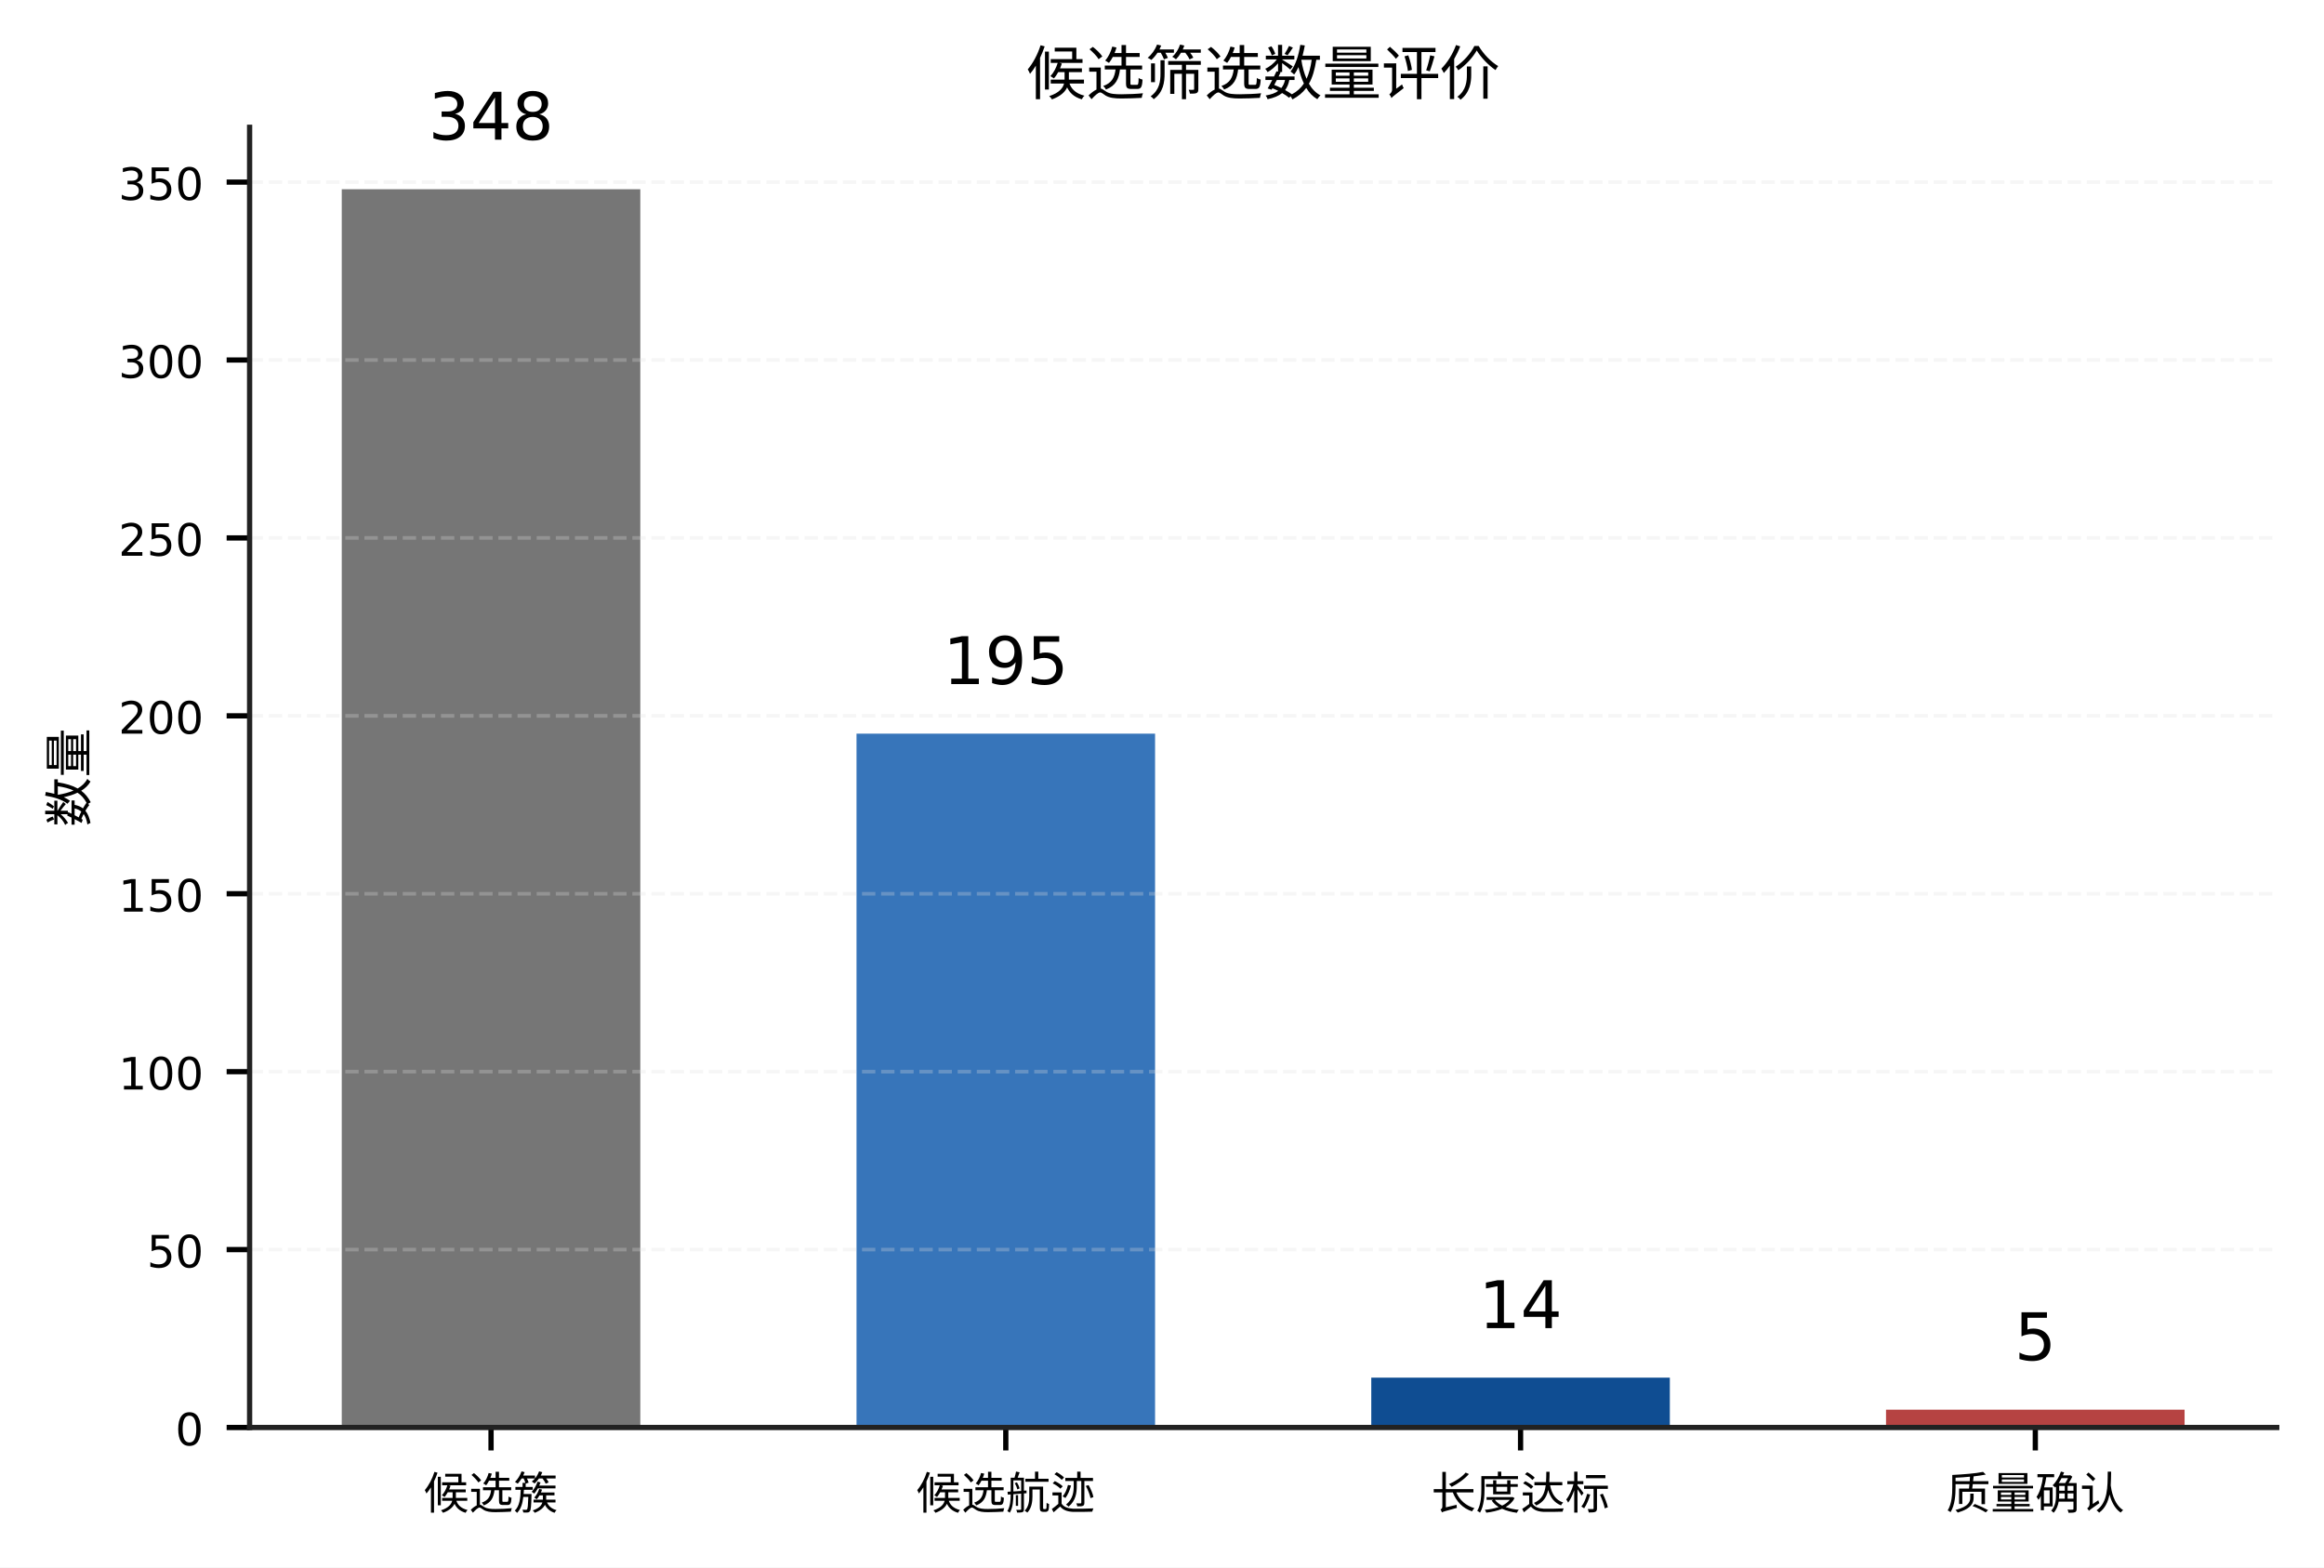
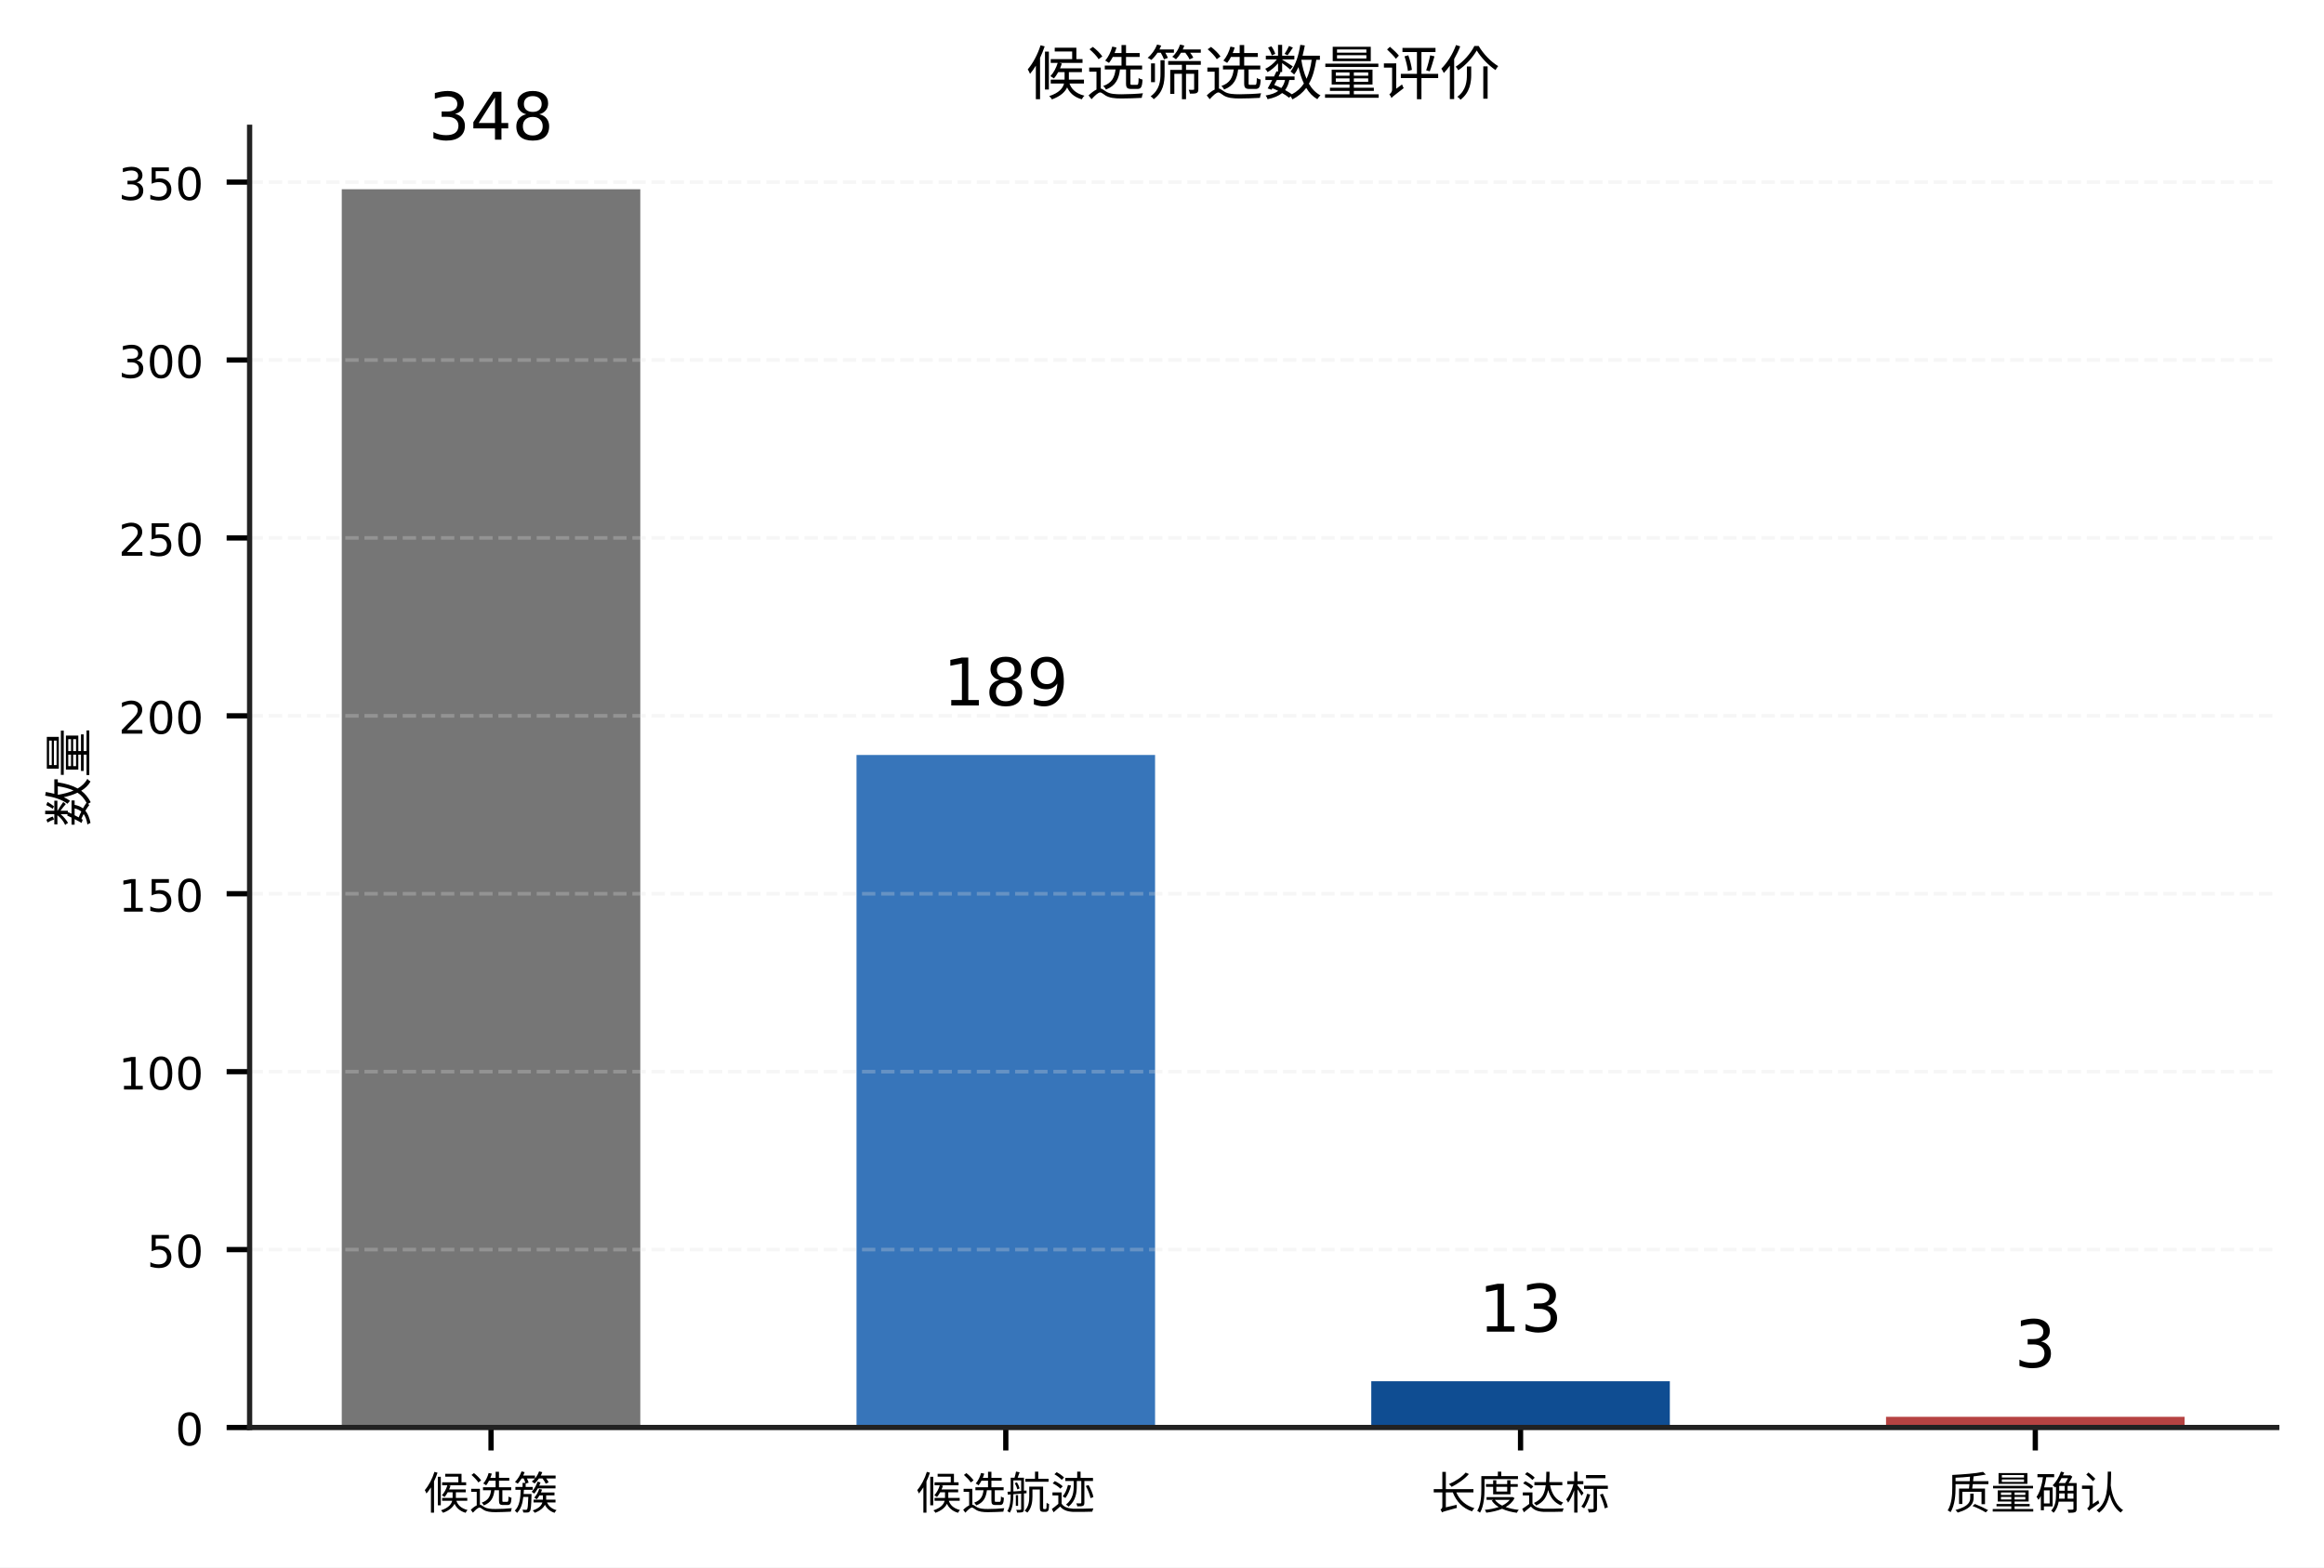
<svg xmlns="http://www.w3.org/2000/svg" xmlns:xlink="http://www.w3.org/1999/xlink" width="354pt" height="238.8pt" viewBox="0 0 354 238.8" version="1.1">
  <defs>
    <style type="text/css">*{stroke-linejoin: round; stroke-linecap: butt}</style>
  </defs>
  <g id="figure_1">
    <g id="patch_1">
      <path d="M 0 238.8  L 354 238.8  L 354 0  L 0 0  z " style="fill: #ffffff" />
    </g>
    <g id="axes_1">
      <g id="patch_2">
        <path d="M 38.022 217.473  L 346.8 217.473  L 346.8 19.394  L 38.022 19.394  z " style="fill: #ffffff" />
      </g>
      <g id="patch_3">
-         <path d="M 52.058 217.473  L 97.535 217.473  L 97.535 28.827  L 52.058 28.827  z " clip-path="url(#pd9af9efe79)" style="fill: #767676" />
+         <path d="M 52.058 217.473  L 97.535 217.473  L 97.535 28.827  L 52.058 28.827  z " clip-path="url(#pa9703ee224)" style="fill: #767676" />
      </g>
      <g id="patch_4">
-         <path d="M 130.467 217.473  L 175.945 217.473  L 175.945 111.766  L 130.467 111.766  z " clip-path="url(#pd9af9efe79)" style="fill: #3775ba" />
+         <path d="M 130.467 217.473  L 175.945 217.473  L 175.945 115.019  L 130.467 115.019  z " clip-path="url(#pa9703ee224)" style="fill: #3775ba" />
      </g>
      <g id="patch_5">
-         <path d="M 208.877 217.473  L 254.355 217.473  L 254.355 209.884  L 208.877 209.884  z " clip-path="url(#pd9af9efe79)" style="fill: #0f4d92" />
+         <path d="M 208.877 217.473  L 254.355 217.473  L 254.355 210.426  L 208.877 210.426  z " clip-path="url(#pa9703ee224)" style="fill: #0f4d92" />
      </g>
      <g id="patch_6">
-         <path d="M 287.287 217.473  L 332.764 217.473  L 332.764 214.763  L 287.287 214.763  z " clip-path="url(#pd9af9efe79)" style="fill: #b64342" />
+         <path d="M 287.287 217.473  L 332.764 217.473  L 332.764 215.847  L 287.287 215.847  z " clip-path="url(#pa9703ee224)" style="fill: #b64342" />
      </g>
      <g id="matplotlib.axis_1">
        <g id="xtick_1">
          <g id="line2d_1">
            <defs>
-               <path id="m3b1bb23ee9" d="M 0 0  L 0 3.5  " style="stroke: #000000; stroke-width: 0.8" />
+               <path id="m81228df86b" d="M 0 0  L 0 3.5  " style="stroke: #000000; stroke-width: 0.8" />
            </defs>
            <g>
-               <use xlink:href="#m3b1bb23ee9" x="74.797" y="217.473" style="stroke: #000000; stroke-width: 0.8" />
+               <use xlink:href="#m81228df86b" x="74.797" y="217.473" style="stroke: #000000; stroke-width: 0.8" />
            </g>
          </g>
          <g id="text_1">
            <text style="font-size: 6.8px; font-family: 'Microsoft YaHei', 'SimHei', 'Arial Unicode MS', 'DejaVu Sans', sans-serif; text-anchor: middle" x="74.797" y="229.909" transform="rotate(-0 74.79656 229.9091)">候选簇</text>
          </g>
        </g>
        <g id="xtick_2">
          <g id="line2d_2">
            <g>
-               <use xlink:href="#m3b1bb23ee9" x="153.206" y="217.473" style="stroke: #000000; stroke-width: 0.8" />
+               <use xlink:href="#m81228df86b" x="153.206" y="217.473" style="stroke: #000000; stroke-width: 0.8" />
            </g>
          </g>
          <g id="text_2">
            <text style="font-size: 6.8px; font-family: 'Microsoft YaHei', 'SimHei', 'Arial Unicode MS', 'DejaVu Sans', sans-serif; text-anchor: middle" x="153.206" y="229.909" transform="rotate(-0 153.2062 229.9091)">候选航迹</text>
          </g>
        </g>
        <g id="xtick_3">
          <g id="line2d_3">
            <g>
-               <use xlink:href="#m3b1bb23ee9" x="231.616" y="217.473" style="stroke: #000000; stroke-width: 0.8" />
+               <use xlink:href="#m81228df86b" x="231.616" y="217.473" style="stroke: #000000; stroke-width: 0.8" />
            </g>
          </g>
          <g id="text_3">
            <text style="font-size: 6.8px; font-family: 'Microsoft YaHei', 'SimHei', 'Arial Unicode MS', 'DejaVu Sans', sans-serif; text-anchor: middle" x="231.616" y="229.909" transform="rotate(-0 231.6158 229.9091)">长度达标</text>
          </g>
        </g>
        <g id="xtick_4">
          <g id="line2d_4">
            <g>
-               <use xlink:href="#m3b1bb23ee9" x="310.025" y="217.473" style="stroke: #000000; stroke-width: 0.8" />
+               <use xlink:href="#m81228df86b" x="310.025" y="217.473" style="stroke: #000000; stroke-width: 0.8" />
            </g>
          </g>
          <g id="text_4">
            <text style="font-size: 6.8px; font-family: 'Microsoft YaHei', 'SimHei', 'Arial Unicode MS', 'DejaVu Sans', sans-serif; text-anchor: middle" x="310.025" y="229.909" transform="rotate(-0 310.0254 229.9091)">质量确认</text>
          </g>
        </g>
      </g>
      <g id="matplotlib.axis_2">
        <g id="ytick_1">
          <g id="line2d_5">
-             <path d="M 38.022 217.473  L 346.8 217.473  " clip-path="url(#pd9af9efe79)" style="fill: none; stroke-dasharray: 2.035,0.88; stroke-dashoffset: 0; stroke: #dddddd; stroke-opacity: 0.28; stroke-width: 0.55" />
+             <path d="M 38.022 217.473  L 346.8 217.473  " clip-path="url(#pa9703ee224)" style="fill: none; stroke-dasharray: 2.035,0.88; stroke-dashoffset: 0; stroke: #dddddd; stroke-opacity: 0.28; stroke-width: 0.55" />
          </g>
          <g id="line2d_6">
            <defs>
-               <path id="md39b3bd9cd" d="M 0 0  L -3.5 0  " style="stroke: #000000; stroke-width: 0.8" />
+               <path id="mc20f3a3ede" d="M 0 0  L -3.5 0  " style="stroke: #000000; stroke-width: 0.8" />
            </defs>
            <g>
-               <use xlink:href="#md39b3bd9cd" x="38.022" y="217.473" style="stroke: #000000; stroke-width: 0.8" />
+               <use xlink:href="#mc20f3a3ede" x="38.022" y="217.473" style="stroke: #000000; stroke-width: 0.8" />
            </g>
          </g>
          <g id="text_5">
            <text style="font-size: 6.8px; font-family: 'Microsoft YaHei', 'SimHei', 'Arial Unicode MS', 'DejaVu Sans', sans-serif; text-anchor: end" x="31.022" y="220.191" transform="rotate(-0 31.02245 220.1912)">0</text>
          </g>
        </g>
        <g id="ytick_2">
          <g id="line2d_7">
-             <path d="M 38.022 190.369  L 346.8 190.369  " clip-path="url(#pd9af9efe79)" style="fill: none; stroke-dasharray: 2.035,0.88; stroke-dashoffset: 0; stroke: #dddddd; stroke-opacity: 0.28; stroke-width: 0.55" />
+             <path d="M 38.022 190.369  L 346.8 190.369  " clip-path="url(#pa9703ee224)" style="fill: none; stroke-dasharray: 2.035,0.88; stroke-dashoffset: 0; stroke: #dddddd; stroke-opacity: 0.28; stroke-width: 0.55" />
          </g>
          <g id="line2d_8">
            <g>
-               <use xlink:href="#md39b3bd9cd" x="38.022" y="190.369" style="stroke: #000000; stroke-width: 0.8" />
+               <use xlink:href="#mc20f3a3ede" x="38.022" y="190.369" style="stroke: #000000; stroke-width: 0.8" />
            </g>
          </g>
          <g id="text_6">
            <text style="font-size: 6.8px; font-family: 'Microsoft YaHei', 'SimHei', 'Arial Unicode MS', 'DejaVu Sans', sans-serif; text-anchor: end" x="31.022" y="193.087" transform="rotate(-0 31.02245 193.0868)">50</text>
          </g>
        </g>
        <g id="ytick_3">
          <g id="line2d_9">
-             <path d="M 38.022 163.265  L 346.8 163.265  " clip-path="url(#pd9af9efe79)" style="fill: none; stroke-dasharray: 2.035,0.88; stroke-dashoffset: 0; stroke: #dddddd; stroke-opacity: 0.28; stroke-width: 0.55" />
+             <path d="M 38.022 163.265  L 346.8 163.265  " clip-path="url(#pa9703ee224)" style="fill: none; stroke-dasharray: 2.035,0.88; stroke-dashoffset: 0; stroke: #dddddd; stroke-opacity: 0.28; stroke-width: 0.55" />
          </g>
          <g id="line2d_10">
            <g>
-               <use xlink:href="#md39b3bd9cd" x="38.022" y="163.265" style="stroke: #000000; stroke-width: 0.8" />
+               <use xlink:href="#mc20f3a3ede" x="38.022" y="163.265" style="stroke: #000000; stroke-width: 0.8" />
            </g>
          </g>
          <g id="text_7">
            <text style="font-size: 6.8px; font-family: 'Microsoft YaHei', 'SimHei', 'Arial Unicode MS', 'DejaVu Sans', sans-serif; text-anchor: end" x="31.022" y="165.982" transform="rotate(-0 31.02245 165.9824)">100</text>
          </g>
        </g>
        <g id="ytick_4">
          <g id="line2d_11">
-             <path d="M 38.022 136.16  L 346.8 136.16  " clip-path="url(#pd9af9efe79)" style="fill: none; stroke-dasharray: 2.035,0.88; stroke-dashoffset: 0; stroke: #dddddd; stroke-opacity: 0.28; stroke-width: 0.55" />
+             <path d="M 38.022 136.16  L 346.8 136.16  " clip-path="url(#pa9703ee224)" style="fill: none; stroke-dasharray: 2.035,0.88; stroke-dashoffset: 0; stroke: #dddddd; stroke-opacity: 0.28; stroke-width: 0.55" />
          </g>
          <g id="line2d_12">
            <g>
-               <use xlink:href="#md39b3bd9cd" x="38.022" y="136.16" style="stroke: #000000; stroke-width: 0.8" />
+               <use xlink:href="#mc20f3a3ede" x="38.022" y="136.16" style="stroke: #000000; stroke-width: 0.8" />
            </g>
          </g>
          <g id="text_8">
            <text style="font-size: 6.8px; font-family: 'Microsoft YaHei', 'SimHei', 'Arial Unicode MS', 'DejaVu Sans', sans-serif; text-anchor: end" x="31.022" y="138.878" transform="rotate(-0 31.02245 138.878)">150</text>
          </g>
        </g>
        <g id="ytick_5">
          <g id="line2d_13">
-             <path d="M 38.022 109.056  L 346.8 109.056  " clip-path="url(#pd9af9efe79)" style="fill: none; stroke-dasharray: 2.035,0.88; stroke-dashoffset: 0; stroke: #dddddd; stroke-opacity: 0.28; stroke-width: 0.55" />
+             <path d="M 38.022 109.056  L 346.8 109.056  " clip-path="url(#pa9703ee224)" style="fill: none; stroke-dasharray: 2.035,0.88; stroke-dashoffset: 0; stroke: #dddddd; stroke-opacity: 0.28; stroke-width: 0.55" />
          </g>
          <g id="line2d_14">
            <g>
-               <use xlink:href="#md39b3bd9cd" x="38.022" y="109.056" style="stroke: #000000; stroke-width: 0.8" />
+               <use xlink:href="#mc20f3a3ede" x="38.022" y="109.056" style="stroke: #000000; stroke-width: 0.8" />
            </g>
          </g>
          <g id="text_9">
            <text style="font-size: 6.8px; font-family: 'Microsoft YaHei', 'SimHei', 'Arial Unicode MS', 'DejaVu Sans', sans-serif; text-anchor: end" x="31.022" y="111.774" transform="rotate(-0 31.02245 111.7736)">200</text>
          </g>
        </g>
        <g id="ytick_6">
          <g id="line2d_15">
-             <path d="M 38.022 81.951  L 346.8 81.951  " clip-path="url(#pd9af9efe79)" style="fill: none; stroke-dasharray: 2.035,0.88; stroke-dashoffset: 0; stroke: #dddddd; stroke-opacity: 0.28; stroke-width: 0.55" />
+             <path d="M 38.022 81.951  L 346.8 81.951  " clip-path="url(#pa9703ee224)" style="fill: none; stroke-dasharray: 2.035,0.88; stroke-dashoffset: 0; stroke: #dddddd; stroke-opacity: 0.28; stroke-width: 0.55" />
          </g>
          <g id="line2d_16">
            <g>
-               <use xlink:href="#md39b3bd9cd" x="38.022" y="81.951" style="stroke: #000000; stroke-width: 0.8" />
+               <use xlink:href="#mc20f3a3ede" x="38.022" y="81.951" style="stroke: #000000; stroke-width: 0.8" />
            </g>
          </g>
          <g id="text_10">
            <text style="font-size: 6.8px; font-family: 'Microsoft YaHei', 'SimHei', 'Arial Unicode MS', 'DejaVu Sans', sans-serif; text-anchor: end" x="31.022" y="84.669" transform="rotate(-0 31.02245 84.66921)">250</text>
          </g>
        </g>
        <g id="ytick_7">
          <g id="line2d_17">
-             <path d="M 38.022 54.847  L 346.8 54.847  " clip-path="url(#pd9af9efe79)" style="fill: none; stroke-dasharray: 2.035,0.88; stroke-dashoffset: 0; stroke: #dddddd; stroke-opacity: 0.28; stroke-width: 0.55" />
+             <path d="M 38.022 54.847  L 346.8 54.847  " clip-path="url(#pa9703ee224)" style="fill: none; stroke-dasharray: 2.035,0.88; stroke-dashoffset: 0; stroke: #dddddd; stroke-opacity: 0.28; stroke-width: 0.55" />
          </g>
          <g id="line2d_18">
            <g>
-               <use xlink:href="#md39b3bd9cd" x="38.022" y="54.847" style="stroke: #000000; stroke-width: 0.8" />
+               <use xlink:href="#mc20f3a3ede" x="38.022" y="54.847" style="stroke: #000000; stroke-width: 0.8" />
            </g>
          </g>
          <g id="text_11">
            <text style="font-size: 6.8px; font-family: 'Microsoft YaHei', 'SimHei', 'Arial Unicode MS', 'DejaVu Sans', sans-serif; text-anchor: end" x="31.022" y="57.565" transform="rotate(-0 31.02245 57.56481)">300</text>
          </g>
        </g>
        <g id="ytick_8">
          <g id="line2d_19">
-             <path d="M 38.022 27.743  L 346.8 27.743  " clip-path="url(#pd9af9efe79)" style="fill: none; stroke-dasharray: 2.035,0.88; stroke-dashoffset: 0; stroke: #dddddd; stroke-opacity: 0.28; stroke-width: 0.55" />
+             <path d="M 38.022 27.743  L 346.8 27.743  " clip-path="url(#pa9703ee224)" style="fill: none; stroke-dasharray: 2.035,0.88; stroke-dashoffset: 0; stroke: #dddddd; stroke-opacity: 0.28; stroke-width: 0.55" />
          </g>
          <g id="line2d_20">
            <g>
-               <use xlink:href="#md39b3bd9cd" x="38.022" y="27.743" style="stroke: #000000; stroke-width: 0.8" />
+               <use xlink:href="#mc20f3a3ede" x="38.022" y="27.743" style="stroke: #000000; stroke-width: 0.8" />
            </g>
          </g>
          <g id="text_12">
            <text style="font-size: 6.8px; font-family: 'Microsoft YaHei', 'SimHei', 'Arial Unicode MS', 'DejaVu Sans', sans-serif; text-anchor: end" x="31.022" y="30.46" transform="rotate(-0 31.02245 30.46041)">350</text>
          </g>
        </g>
        <g id="text_13">
          <text style="font-size: 7.5px; font-family: 'Microsoft YaHei', 'SimHei', 'Arial Unicode MS', 'DejaVu Sans', sans-serif; text-anchor: middle" x="13.195" y="118.434" transform="rotate(-90 13.19531 118.4339)">数量</text>
        </g>
      </g>
      <g id="patch_7">
        <path d="M 38.022 217.473  L 38.022 19.394  " style="fill: none; stroke: #222222; stroke-width: 0.8; stroke-linejoin: miter; stroke-linecap: square" />
      </g>
      <g id="patch_8">
        <path d="M 38.022 217.473  L 346.8 217.473  " style="fill: none; stroke: #222222; stroke-width: 0.8; stroke-linejoin: miter; stroke-linecap: square" />
      </g>
      <g id="text_14">
        <text style="font-size: 10px; font-family: 'Microsoft YaHei', 'SimHei', 'Arial Unicode MS', 'DejaVu Sans', sans-serif; text-anchor: middle" x="74.797" y="21.281" transform="rotate(-0 74.79656 21.28084)">348</text>
      </g>
      <g id="text_15">
-         <text style="font-size: 10px; font-family: 'Microsoft YaHei', 'SimHei', 'Arial Unicode MS', 'DejaVu Sans', sans-serif; text-anchor: middle" x="153.206" y="104.22" transform="rotate(-0 153.2062 104.2203)">195</text>
+         <text style="font-size: 10px; font-family: 'Microsoft YaHei', 'SimHei', 'Arial Unicode MS', 'DejaVu Sans', sans-serif; text-anchor: middle" x="153.206" y="107.473" transform="rotate(-0 153.2062 107.4728)">189</text>
      </g>
      <g id="text_16">
-         <text style="font-size: 10px; font-family: 'Microsoft YaHei', 'SimHei', 'Arial Unicode MS', 'DejaVu Sans', sans-serif; text-anchor: middle" x="231.616" y="202.338" transform="rotate(-0 231.6158 202.3382)">14</text>
+         <text style="font-size: 10px; font-family: 'Microsoft YaHei', 'SimHei', 'Arial Unicode MS', 'DejaVu Sans', sans-serif; text-anchor: middle" x="231.616" y="202.88" transform="rotate(-0 231.6158 202.8803)">13</text>
      </g>
      <g id="text_17">
-         <text style="font-size: 10px; font-family: 'Microsoft YaHei', 'SimHei', 'Arial Unicode MS', 'DejaVu Sans', sans-serif; text-anchor: middle" x="310.025" y="207.217" transform="rotate(-0 310.0254 207.217)">5</text>
+         <text style="font-size: 10px; font-family: 'Microsoft YaHei', 'SimHei', 'Arial Unicode MS', 'DejaVu Sans', sans-serif; text-anchor: middle" x="310.025" y="208.301" transform="rotate(-0 310.0254 208.3012)">3</text>
      </g>
      <g id="text_18">
        <text style="font-size: 9px; font-family: 'Microsoft YaHei', 'SimHei', 'Arial Unicode MS', 'DejaVu Sans', sans-serif; text-anchor: middle" x="192.411" y="14.394" transform="rotate(-0 192.411 14.39438)">候选筛选数量评价</text>
      </g>
    </g>
  </g>
  <defs>
-     <clipPath id="pd9af9efe79">
+     <clipPath id="pa9703ee224">
      <rect x="38.022" y="19.394" width="308.777" height="198.079" />
    </clipPath>
  </defs>
</svg>
